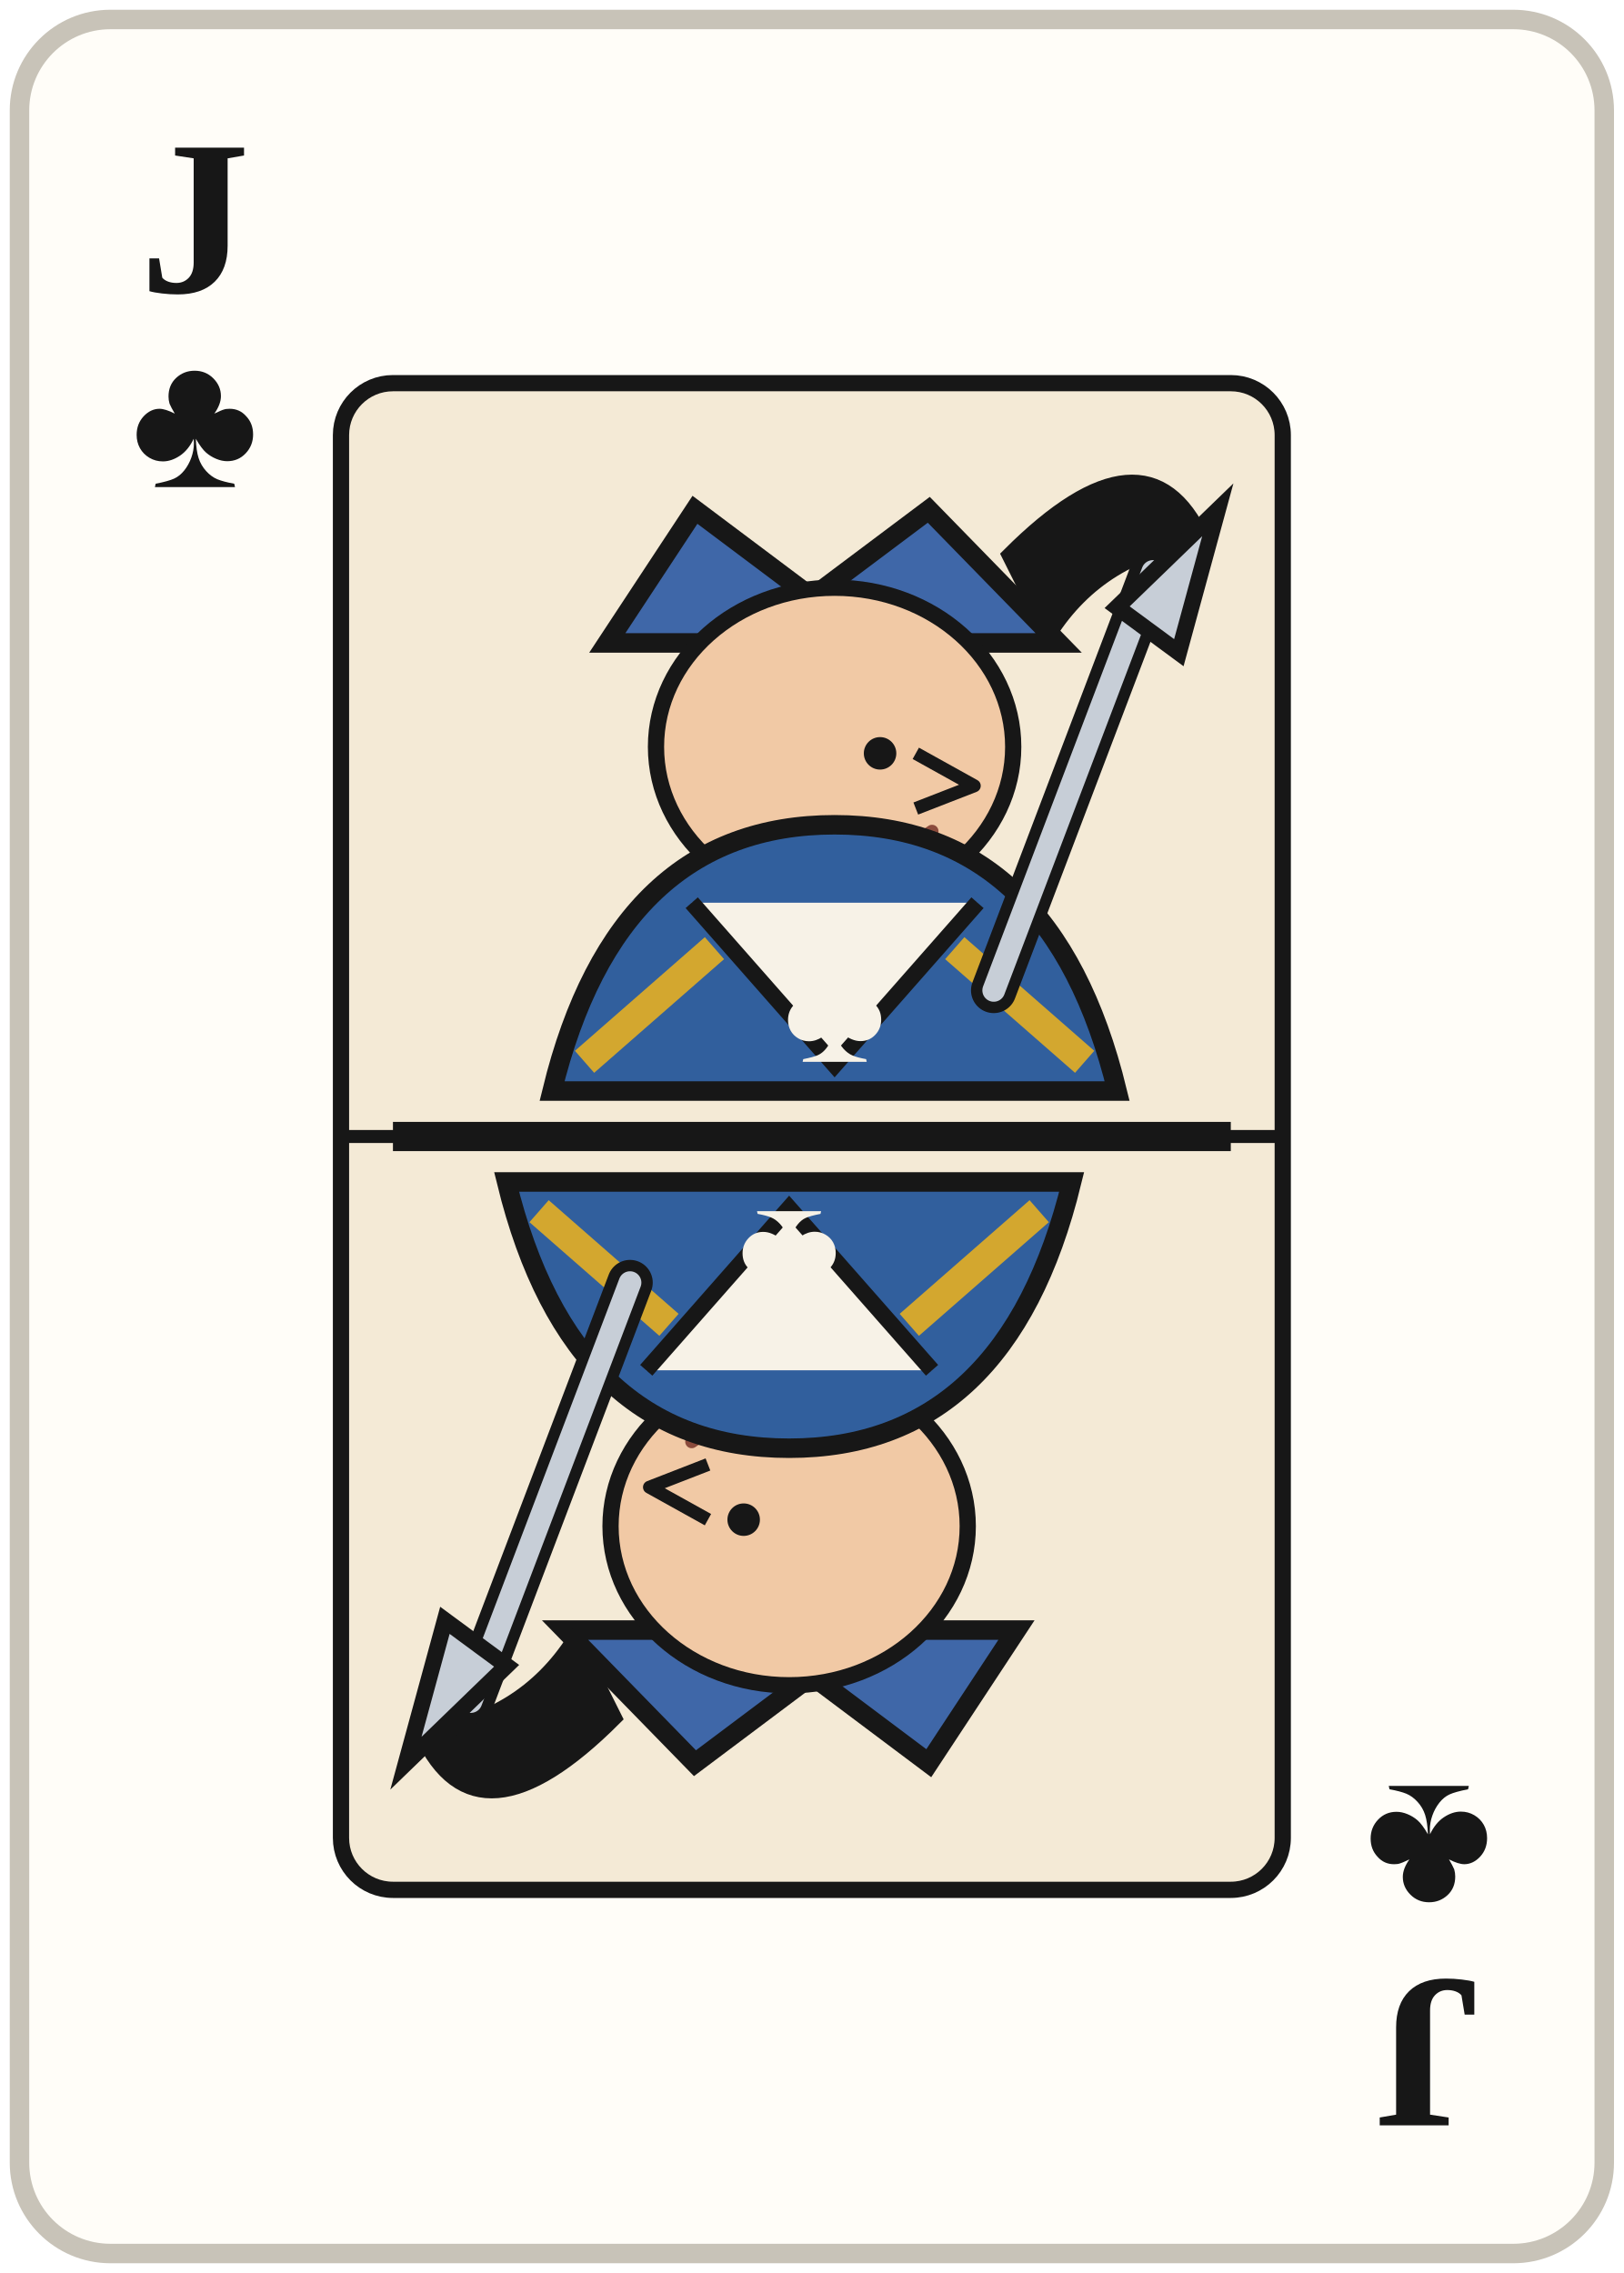
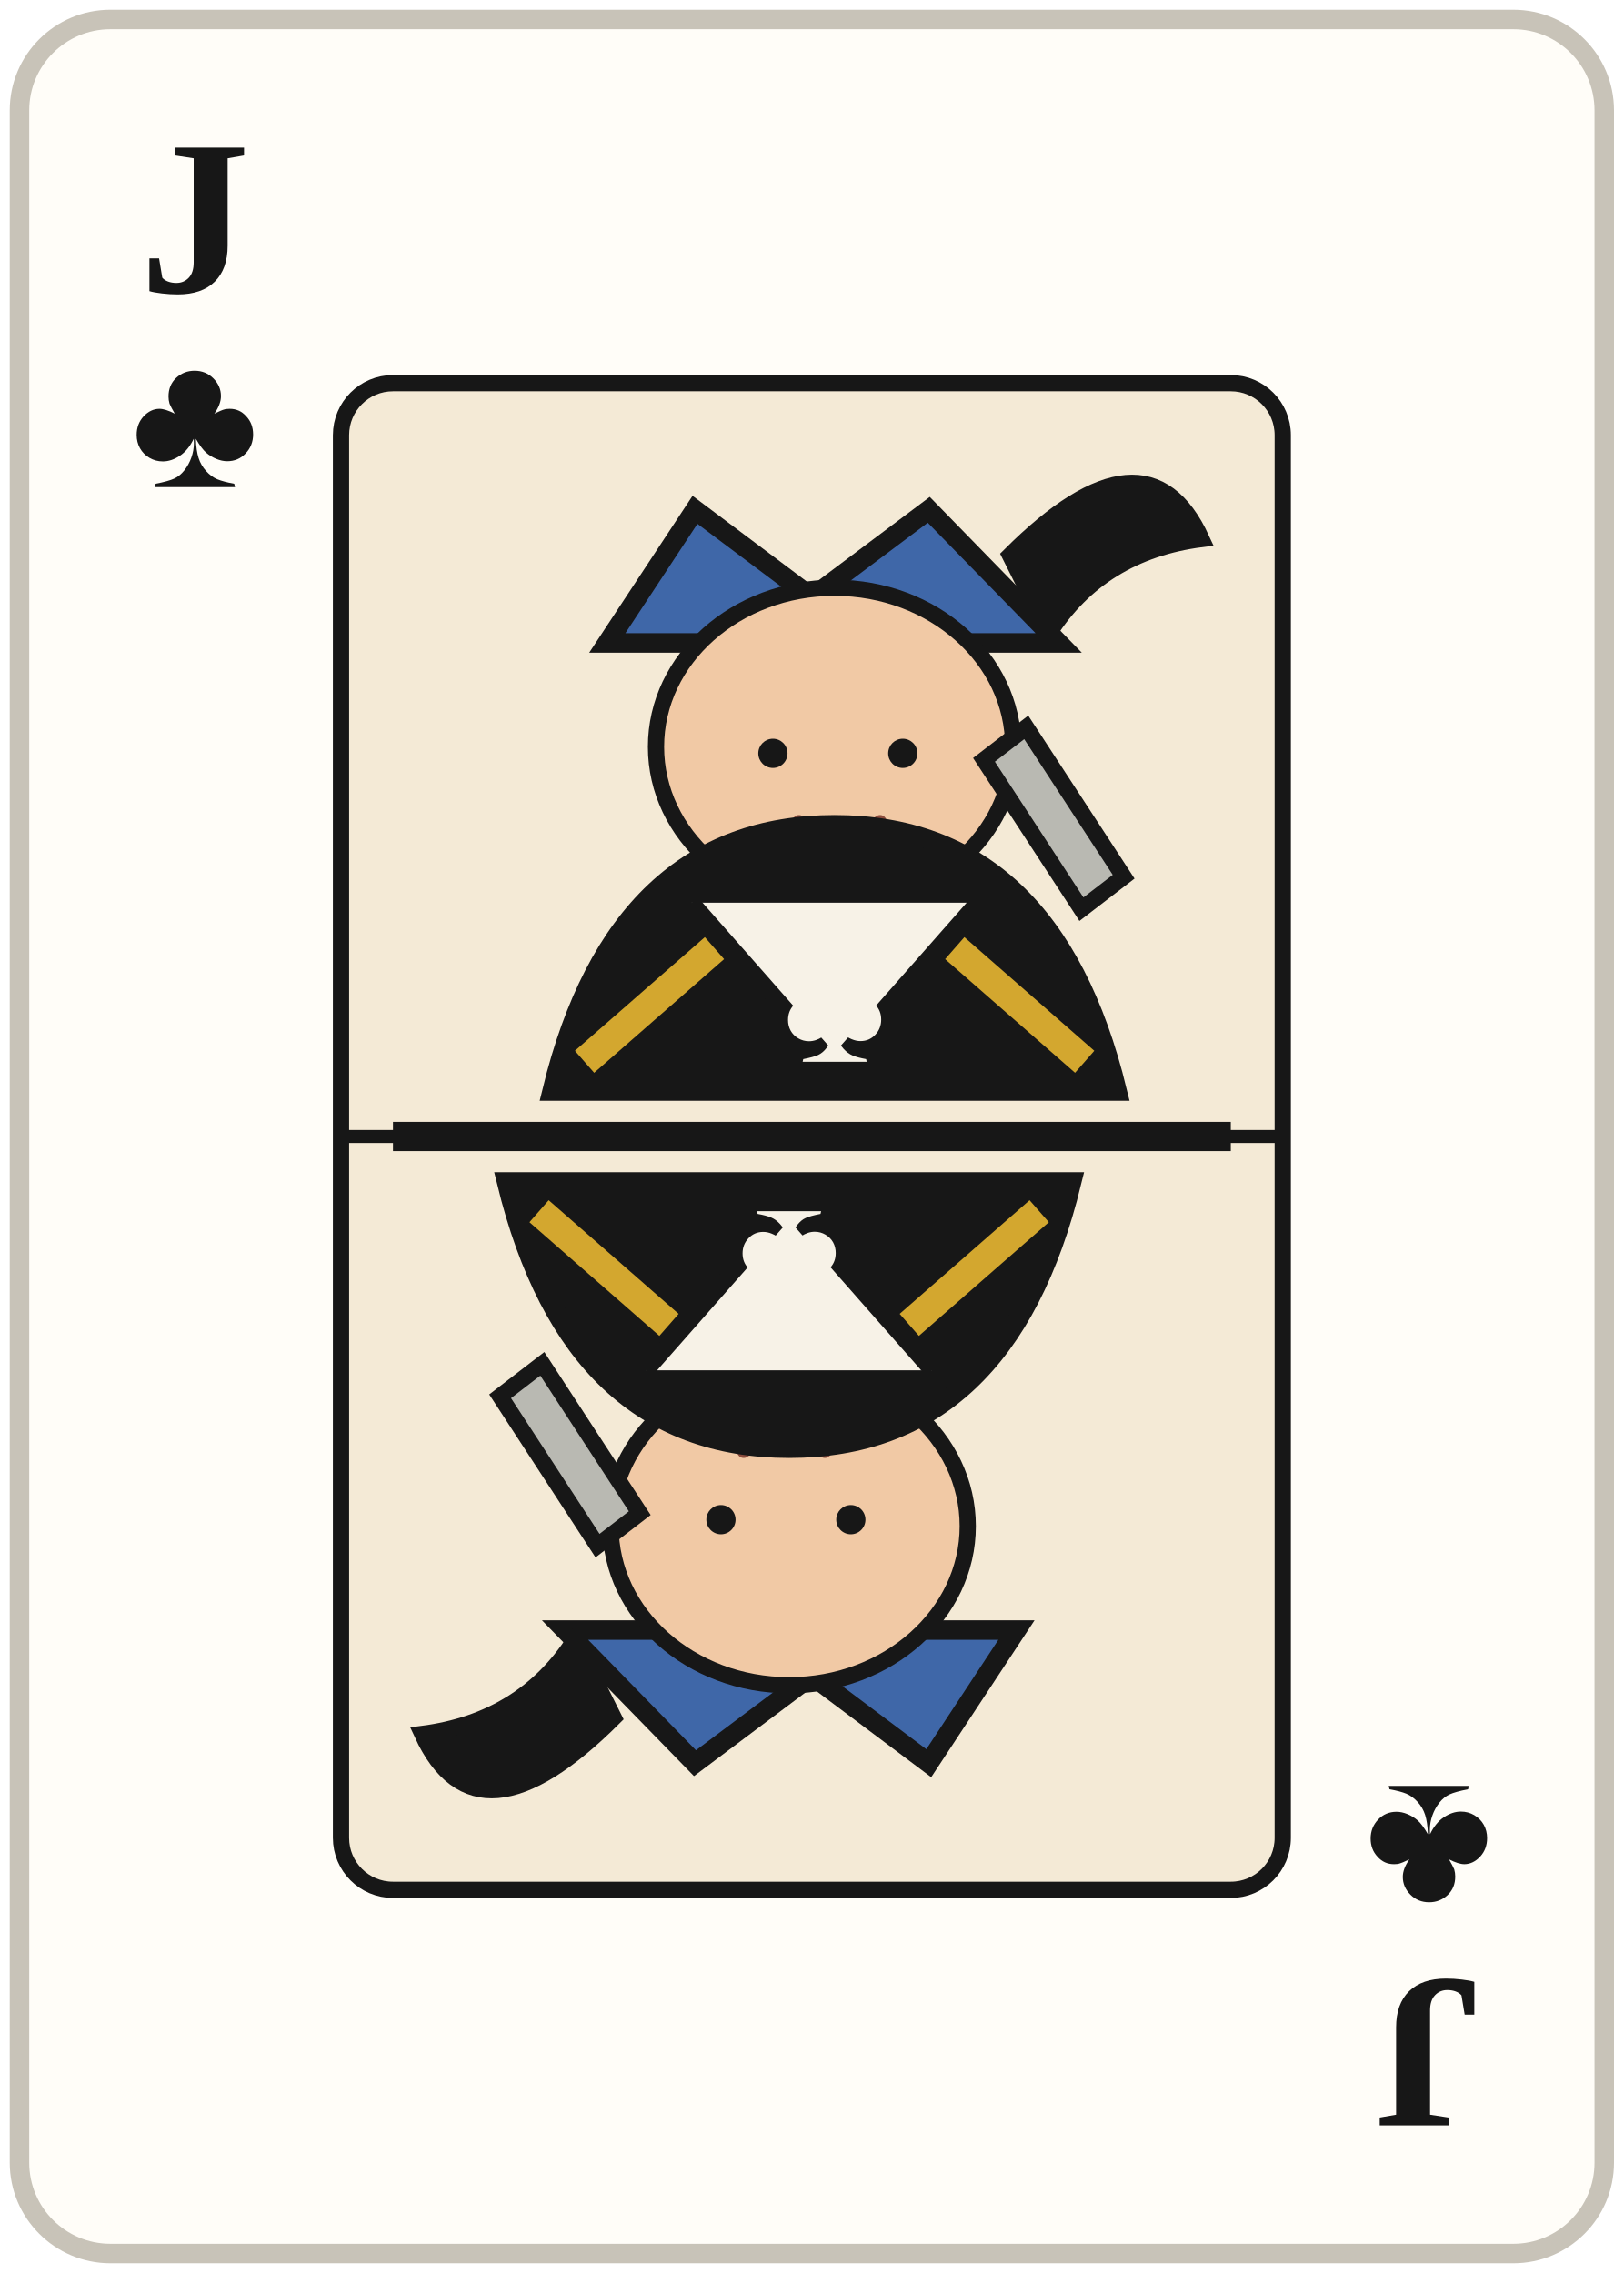
<svg xmlns="http://www.w3.org/2000/svg" width="500" height="700" viewBox="0 0 500 700">
  <rect x="6" y="6" width="488" height="688" rx="28" fill="#fffdf8" stroke="#c8c3b8" stroke-width="6" />
  <g fill="#171717" text-anchor="middle" font-family="Georgia, 'Times New Roman', serif">
    <text x="60" y="90" font-size="68" font-weight="700">J</text>
    <text x="60" y="150" font-size="60">♣</text>
  </g>
  <g transform="rotate(180 250 350)" fill="#171717" text-anchor="middle" font-family="Georgia, 'Times New Roman', serif">
    <text x="60" y="90" font-size="68" font-weight="700">J</text>
    <text x="60" y="150" font-size="60">♣</text>
  </g>
  <defs>
    <clipPath id="court-window">
      <rect x="105" y="118" width="290" height="464" rx="16" />
    </clipPath>
  </defs>
  <rect x="105" y="118" width="290" height="464" rx="16" fill="#f4ead6" stroke="#171717" stroke-width="5" />
  <g clip-path="url(#court-window)">
    <g>
      <path d="M187 198 214 157 250 184 286 157 326 198Z" fill="#3f67a8" stroke="#171717" stroke-width="6" />
      <path d="M311 171q42-42 59-5-31 4-47 29Z" fill="#171717" stroke="#171717" stroke-width="5" />
      <path d="M216 218q13-45 91-9-30-7-48-25-18 22-43 34Z" fill="#51372b" />
      <ellipse cx="257" cy="230" rx="55" ry="49" fill="#f1c9a5" stroke="#171717" stroke-width="5" />
-       <circle cx="271" cy="232" r="5" fill="#171717" />
-       <path d="M282 232 300 242 282 249" fill="#f1c9a5" stroke="#171717" stroke-width="4" stroke-linejoin="round" />
-       <path d="M263 258q13 6 24-2" fill="none" stroke="#8b4b3c" stroke-width="4" stroke-linecap="round" />
-       <path d="M170 336q20-82 87-82t87 82Z" fill="#315f9d" stroke="#171717" stroke-width="6" />
+       <circle cx="238" cy="232" r="4.5" fill="#171717" />
+       <circle cx="278" cy="232" r="4.5" fill="#171717" />
+       <path d="M246 253q12 9 25 0" fill="none" stroke="#8b4b3c" stroke-width="4" stroke-linecap="round" />
+       <path d="M170 336q20-82 87-82t87 82Z" fill="#171717" stroke="#171717" stroke-width="6" />
      <path d="M213 278 257 328 301 278" fill="#f7f2e7" stroke="#171717" stroke-width="5" />
      <path d="M180 327 220 292M334 327 294 292" stroke="#d3a72f" stroke-width="9" />
-       <path d="M306 305 355 176" stroke="#171717" stroke-width="14" stroke-linecap="round" />
-       <path d="M306 305 355 176" stroke="#c7ced7" stroke-width="7" stroke-linecap="round" />
-       <path d="M344 187 375 157 363 201Z" fill="#c7ced7" stroke="#171717" stroke-width="5" />
+       <path d="M316 224 346 270 333 280 303 234Z" fill="#b9b9b2" stroke="#171717" stroke-width="5" />
      <text x="257" y="327" fill="#f7f2e7" text-anchor="middle" font-family="Georgia, 'Times New Roman', serif" font-size="48">♣</text>
    </g>
    <g transform="rotate(180 250 350)">
      <g>
        <path d="M187 198 214 157 250 184 286 157 326 198Z" fill="#3f67a8" stroke="#171717" stroke-width="6" />
        <path d="M311 171q42-42 59-5-31 4-47 29Z" fill="#171717" stroke="#171717" stroke-width="5" />
        <path d="M216 218q13-45 91-9-30-7-48-25-18 22-43 34Z" fill="#51372b" />
        <ellipse cx="257" cy="230" rx="55" ry="49" fill="#f1c9a5" stroke="#171717" stroke-width="5" />
-         <circle cx="271" cy="232" r="5" fill="#171717" />
-         <path d="M282 232 300 242 282 249" fill="#f1c9a5" stroke="#171717" stroke-width="4" stroke-linejoin="round" />
-         <path d="M263 258q13 6 24-2" fill="none" stroke="#8b4b3c" stroke-width="4" stroke-linecap="round" />
-         <path d="M170 336q20-82 87-82t87 82Z" fill="#315f9d" stroke="#171717" stroke-width="6" />
+         <circle cx="238" cy="232" r="4.5" fill="#171717" />
+         <circle cx="278" cy="232" r="4.5" fill="#171717" />
+         <path d="M246 253q12 9 25 0" fill="none" stroke="#8b4b3c" stroke-width="4" stroke-linecap="round" />
+         <path d="M170 336q20-82 87-82t87 82Z" fill="#171717" stroke="#171717" stroke-width="6" />
        <path d="M213 278 257 328 301 278" fill="#f7f2e7" stroke="#171717" stroke-width="5" />
        <path d="M180 327 220 292M334 327 294 292" stroke="#d3a72f" stroke-width="9" />
-         <path d="M306 305 355 176" stroke="#171717" stroke-width="14" stroke-linecap="round" />
-         <path d="M306 305 355 176" stroke="#c7ced7" stroke-width="7" stroke-linecap="round" />
-         <path d="M344 187 375 157 363 201Z" fill="#c7ced7" stroke="#171717" stroke-width="5" />
+         <path d="M316 224 346 270 333 280 303 234Z" fill="#b9b9b2" stroke="#171717" stroke-width="5" />
        <text x="257" y="327" fill="#f7f2e7" text-anchor="middle" font-family="Georgia, 'Times New Roman', serif" font-size="48">♣</text>
      </g>
    </g>
  </g>
  <path d="M105 350h290" stroke="#171717" stroke-width="4" />
  <path d="M121 350h258" stroke="#171717" stroke-width="9" />
</svg>
